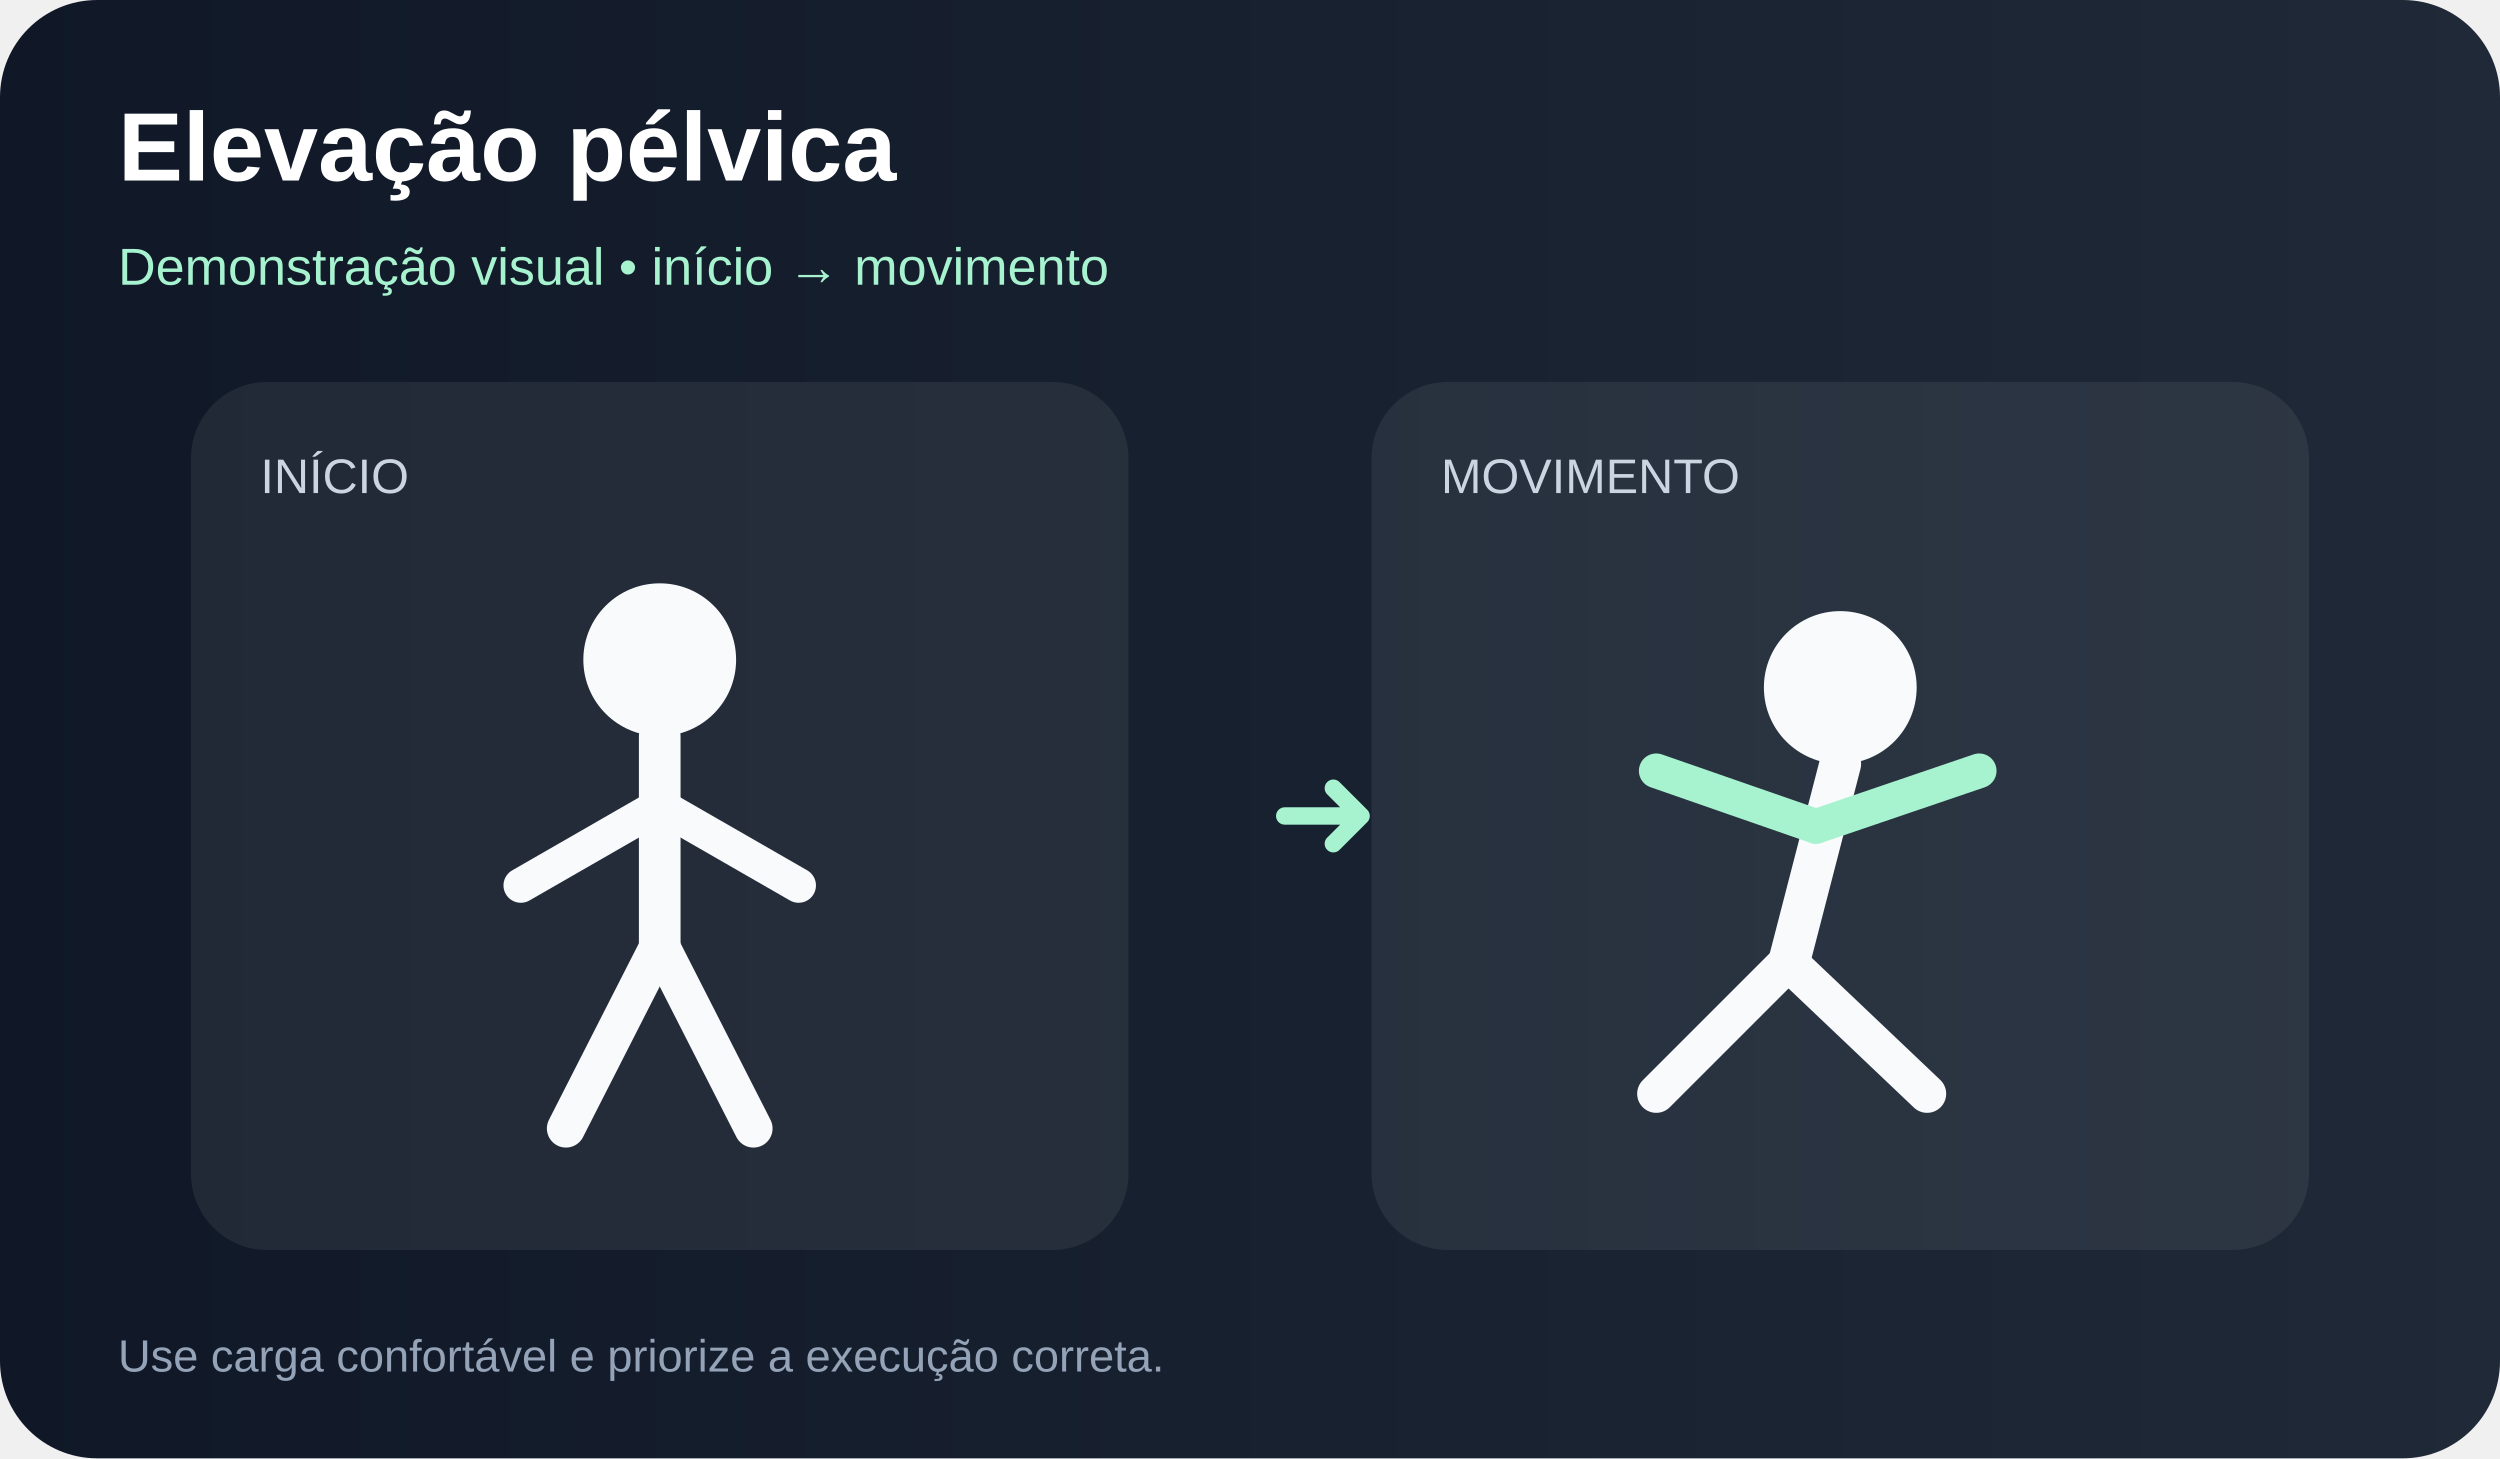
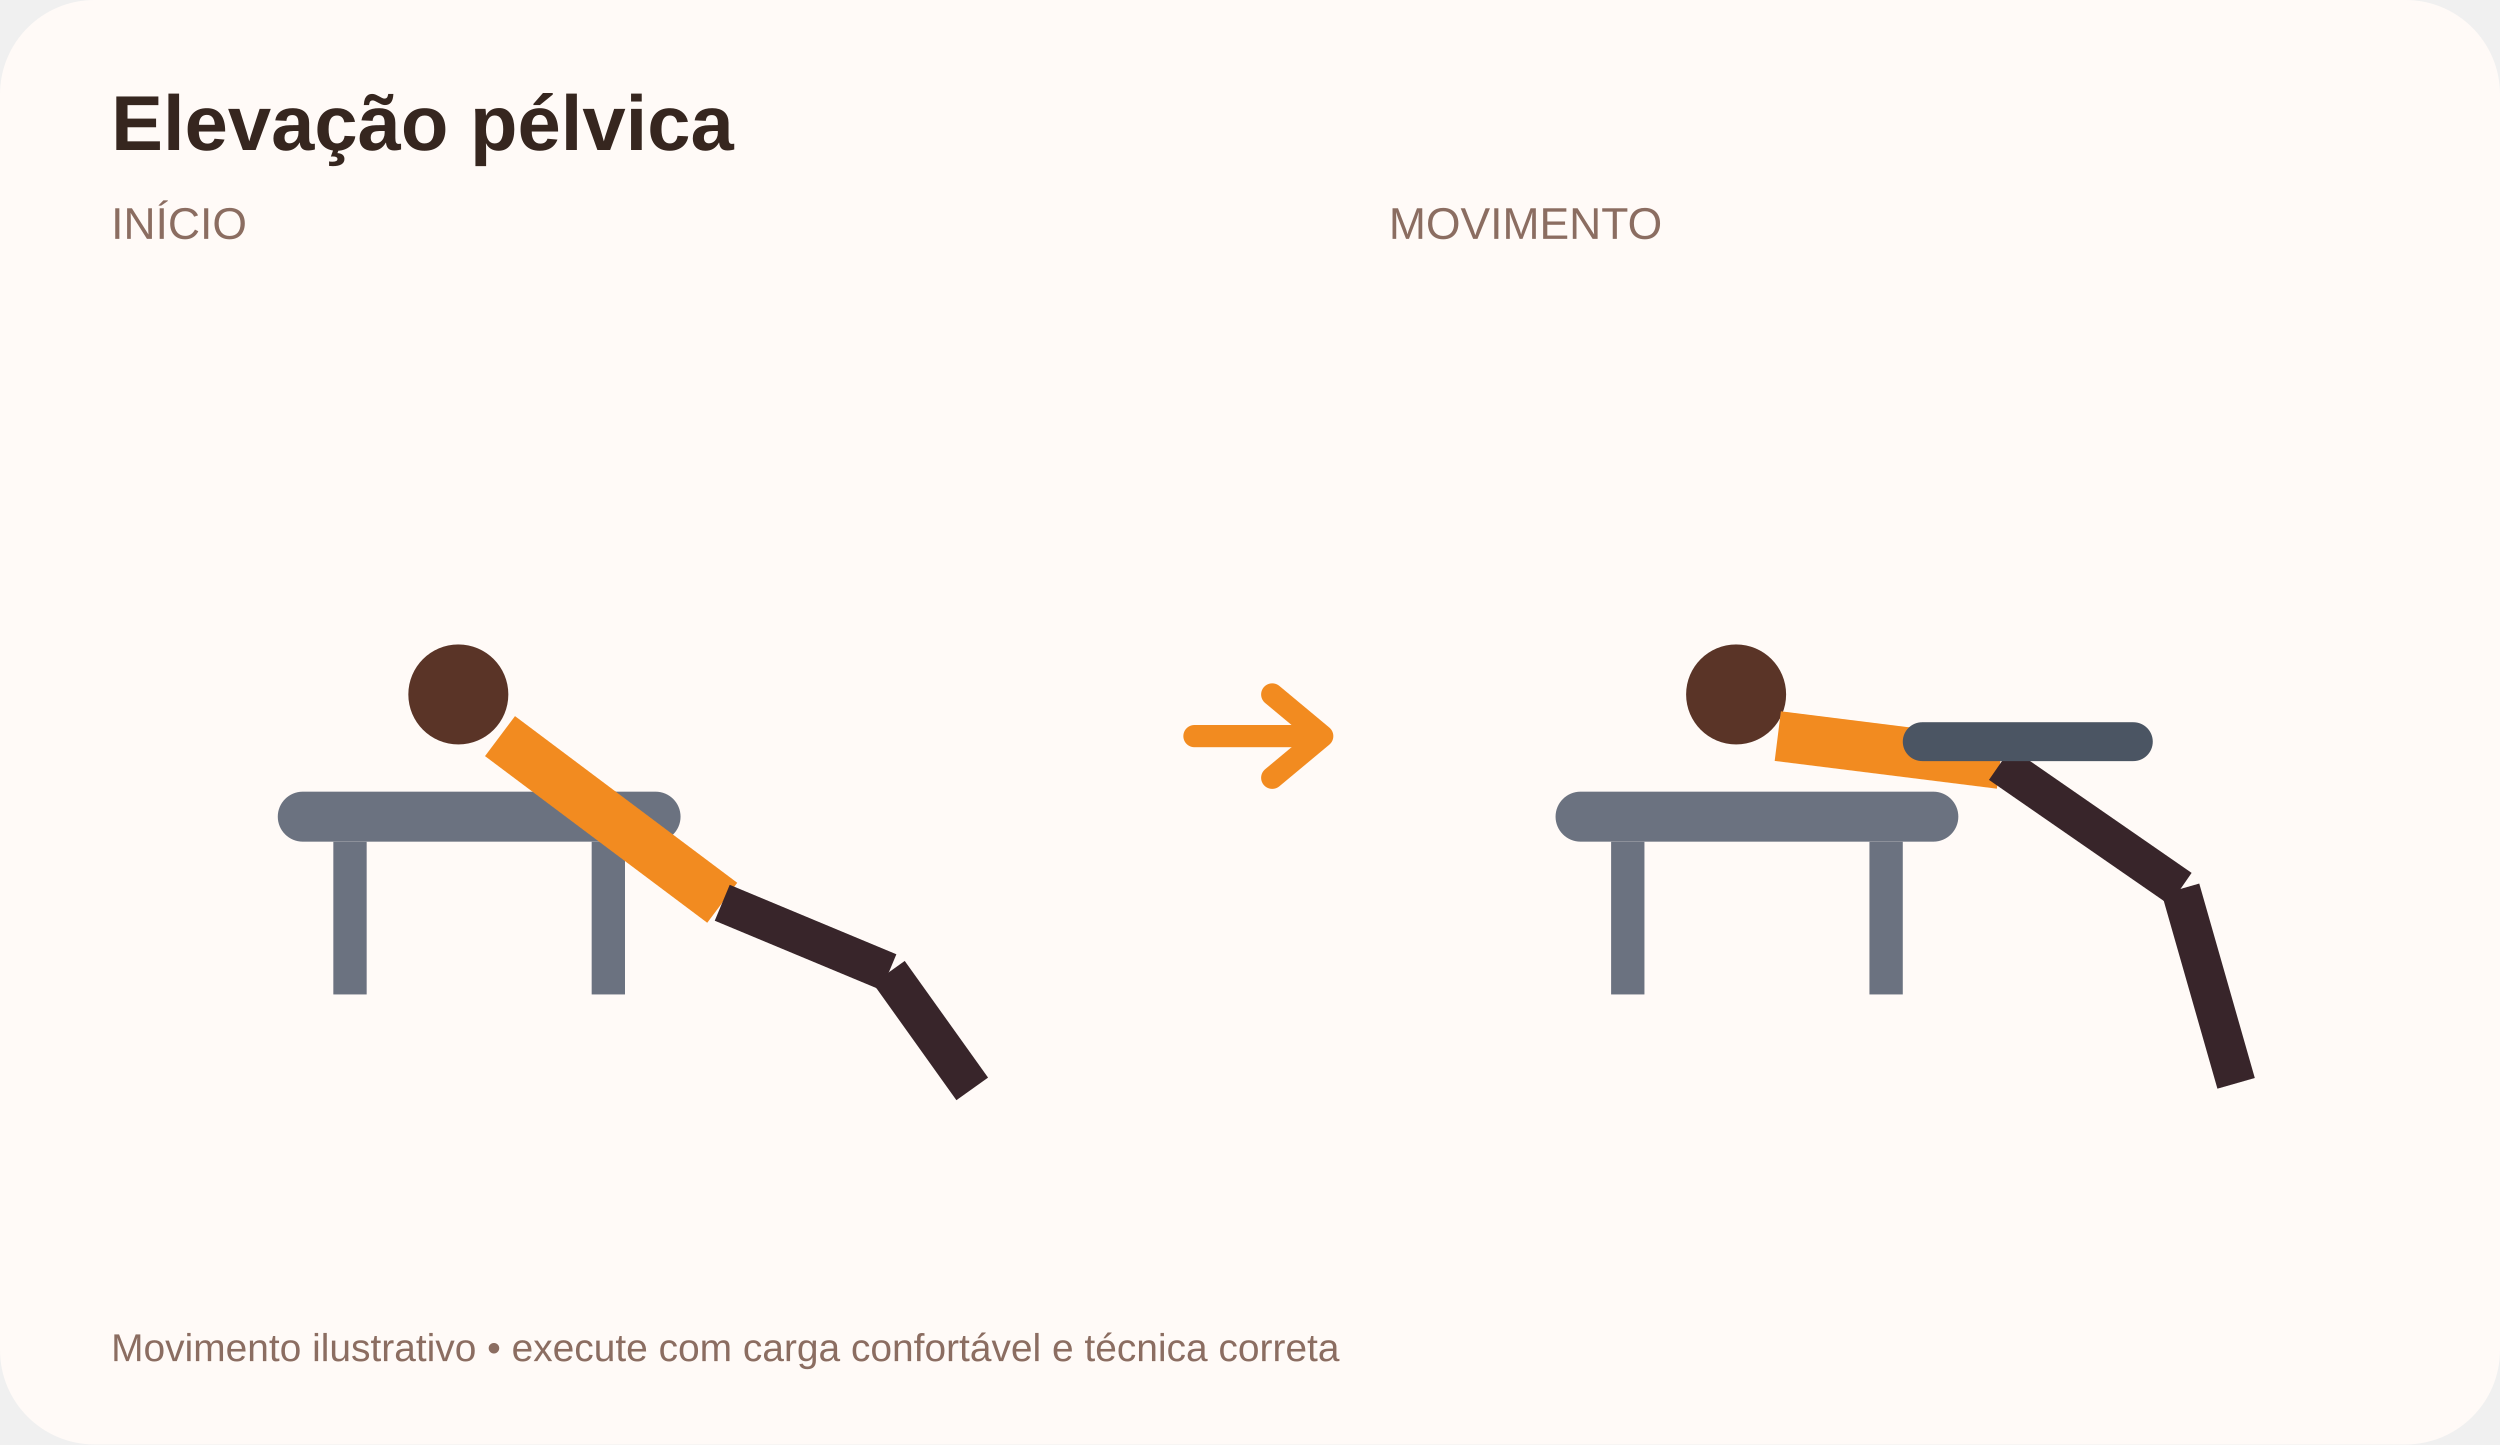
- <svg xmlns="http://www.w3.org/2000/svg" width="720" height="420" viewBox="0 0 720 420">
-   <defs>
-     <linearGradient id="bg" x1="0" x2="1">
-       <stop offset="0" stop-color="#101827" />
-       <stop offset="1" stop-color="#1f2937" />
-     </linearGradient>
-   </defs>
-   <rect width="720" height="420" rx="28" fill="url(#bg)" />
-   <text x="34" y="52" fill="#ffffff" font-family="Arial" font-size="28" font-weight="700">Elevação pélvica</text>
-   <text x="34" y="82" fill="#a7f3d0" font-family="Arial" font-size="15">Demonstração visual • início → movimento</text>
-   <g transform="translate(55,110)">
-     <rect x="0" y="0" width="270" height="250" rx="22" fill="#ffffff" opacity=".07" />
-     <rect x="340" y="0" width="270" height="250" rx="22" fill="#ffffff" opacity=".07" />
-     <text x="20" y="32" fill="#cbd5e1" font-family="Arial" font-size="14">INÍCIO</text>
-     <text x="360" y="32" fill="#cbd5e1" font-family="Arial" font-size="14">MOVIMENTO</text>
-     <circle cx="135" cy="80" r="22" fill="#f8fafc" />
-     <line x1="135" y1="102" x2="135" y2="164" stroke="#f8fafc" stroke-width="12" stroke-linecap="round" />
-     <line x1="135" y1="122" x2="95" y2="145" stroke="#f8fafc" stroke-width="10" stroke-linecap="round" />
-     <line x1="135" y1="122" x2="175" y2="145" stroke="#f8fafc" stroke-width="10" stroke-linecap="round" />
-     <line x1="135" y1="162" x2="108" y2="215" stroke="#f8fafc" stroke-width="11" stroke-linecap="round" />
-     <line x1="135" y1="162" x2="162" y2="215" stroke="#f8fafc" stroke-width="11" stroke-linecap="round" />
-     <circle cx="475" cy="88" r="22" fill="#f8fafc" />
-     <line x1="475" y1="110" x2="460" y2="168" stroke="#f8fafc" stroke-width="12" stroke-linecap="round" />
-     <line x1="468" y1="128" x2="422" y2="112" stroke="#a7f3d0" stroke-width="10" stroke-linecap="round" />
-     <line x1="468" y1="128" x2="515" y2="112" stroke="#a7f3d0" stroke-width="10" stroke-linecap="round" />
-     <line x1="460" y1="167" x2="422" y2="205" stroke="#f8fafc" stroke-width="11" stroke-linecap="round" />
-     <line x1="460" y1="167" x2="500" y2="205" stroke="#f8fafc" stroke-width="11" stroke-linecap="round" />
-     <path d="M315 125 l22 0 l-8 -8 m8 8 l-8 8" stroke="#a7f3d0" stroke-width="5" fill="none" stroke-linecap="round" stroke-linejoin="round" />
-   </g>
-   <text x="34" y="395" fill="#94a3b8" font-family="Arial" font-size="13">Use carga confortável e priorize a execução correta.</text>
+ <svg xmlns="http://www.w3.org/2000/svg" viewBox="0 0 900 520" width="900" height="520">
+   <rect width="900" height="520" rx="34" fill="#fffaf7" />
+   <text x="40" y="54" font-family="Arial, sans-serif" font-size="28" font-weight="700" fill="#36261f">Elevação pélvica</text>
+   <text x="40" y="86" font-family="Arial, sans-serif" font-size="16" fill="#8b6d61">INÍCIO</text>
+   <text x="500" y="86" font-family="Arial, sans-serif" font-size="16" fill="#8b6d61">MOVIMENTO</text>
+   <path d="M430 265 h40" stroke="#f28b20" stroke-width="8" stroke-linecap="round" />
+   <path d="M458 250 l18 15 -18 15" fill="none" stroke="#f28b20" stroke-width="8" stroke-linecap="round" stroke-linejoin="round" />
+   <rect x="100" y="285" width="145" height="18" rx="9" fill="#6b7280" />
+   <rect x="120" y="303" width="12" height="55" fill="#6b7280" />
+   <rect x="213" y="303" width="12" height="55" fill="#6b7280" />
+   <rect x="560" y="285" width="145" height="18" rx="9" fill="#6b7280" />
+   <rect x="580" y="303" width="12" height="55" fill="#6b7280" />
+   <rect x="673" y="303" width="12" height="55" fill="#6b7280" />
+   <circle cx="165" cy="250" r="18" fill="#5a3427" />
+   <line x1="180" y1="265" x2="260" y2="325" stroke="#f28b20" stroke-width="18" />
+   <line x1="260" y1="325" x2="320" y2="350" stroke="#38252a" stroke-width="14" />
+   <line x1="320" y1="350" x2="350" y2="392" stroke="#38252a" stroke-width="14" />
+   <circle cx="625" cy="250" r="18" fill="#5a3427" />
+   <line x1="640" y1="265" x2="720" y2="275" stroke="#f28b20" stroke-width="18" />
+   <line x1="720" y1="275" x2="785" y2="320" stroke="#38252a" stroke-width="14" />
+   <line x1="785" y1="320" x2="805" y2="390" stroke="#38252a" stroke-width="14" />
+   <rect x="685" y="260" width="90" height="14" rx="7" fill="#4b5563" />
+   <text x="40" y="490" font-family="Arial, sans-serif" font-size="14" fill="#8b6d61">Movimento ilustrativo • execute com carga confortável e técnica correta</text>
</svg>
